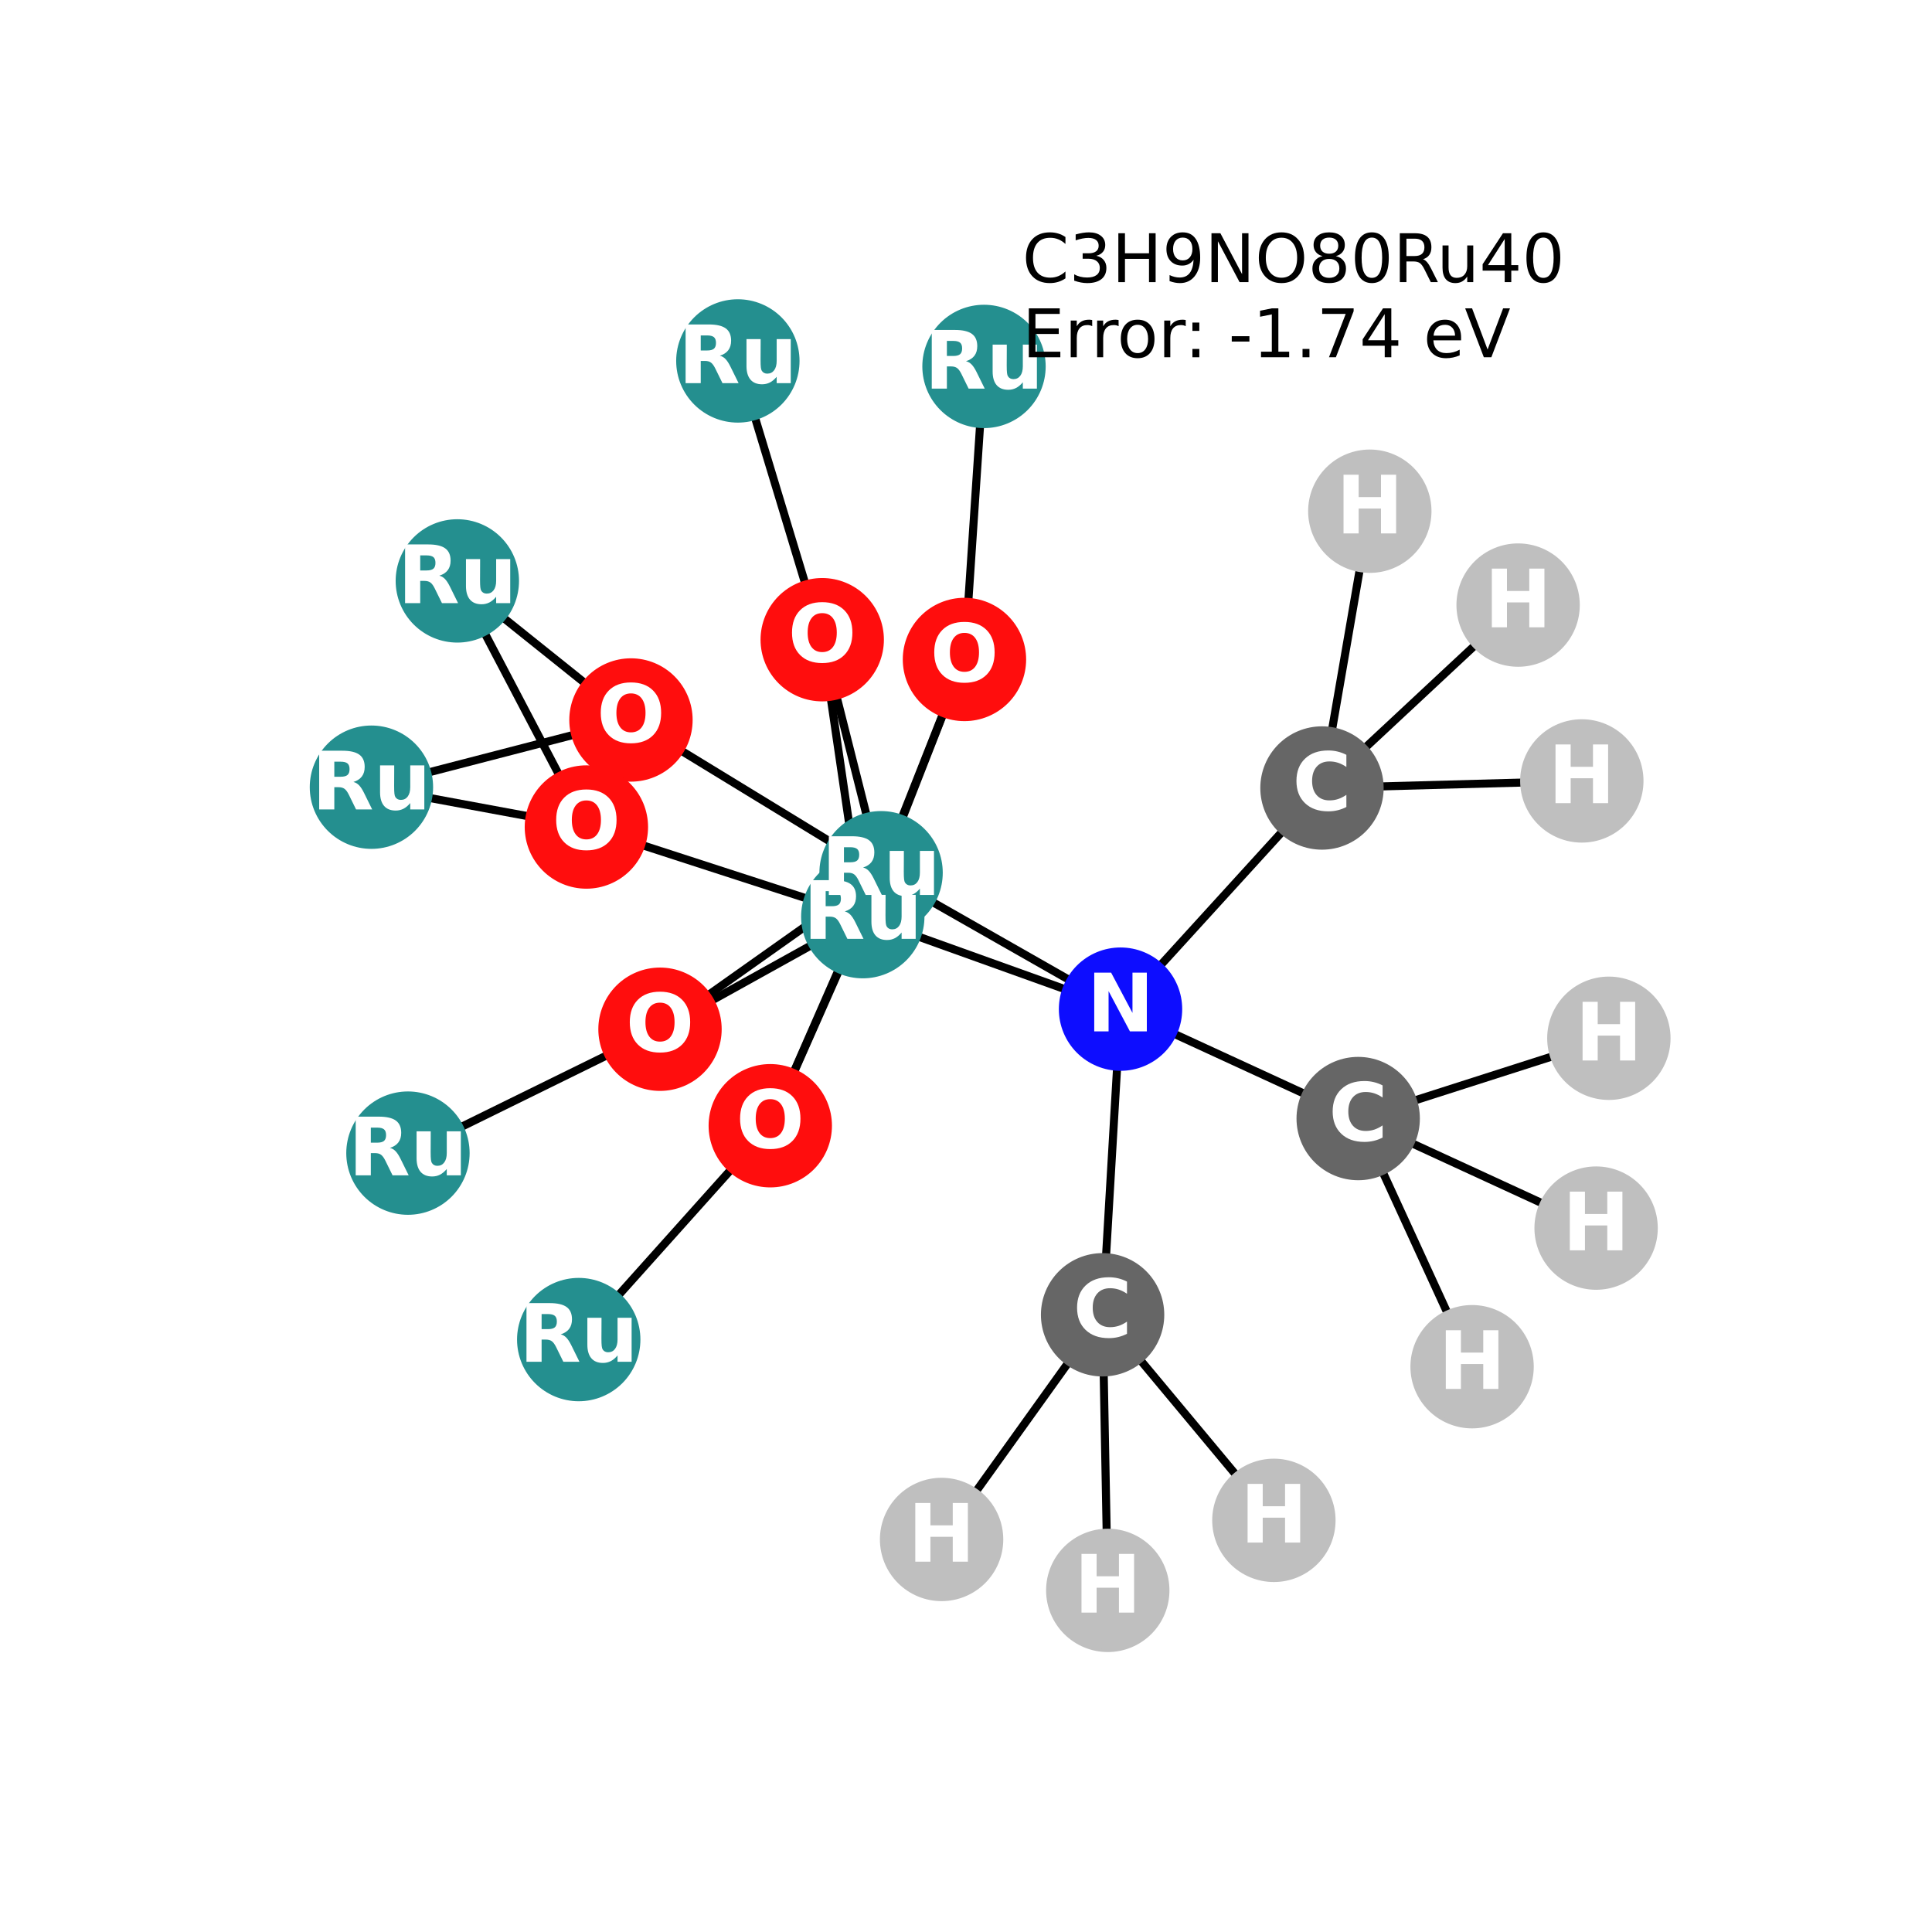
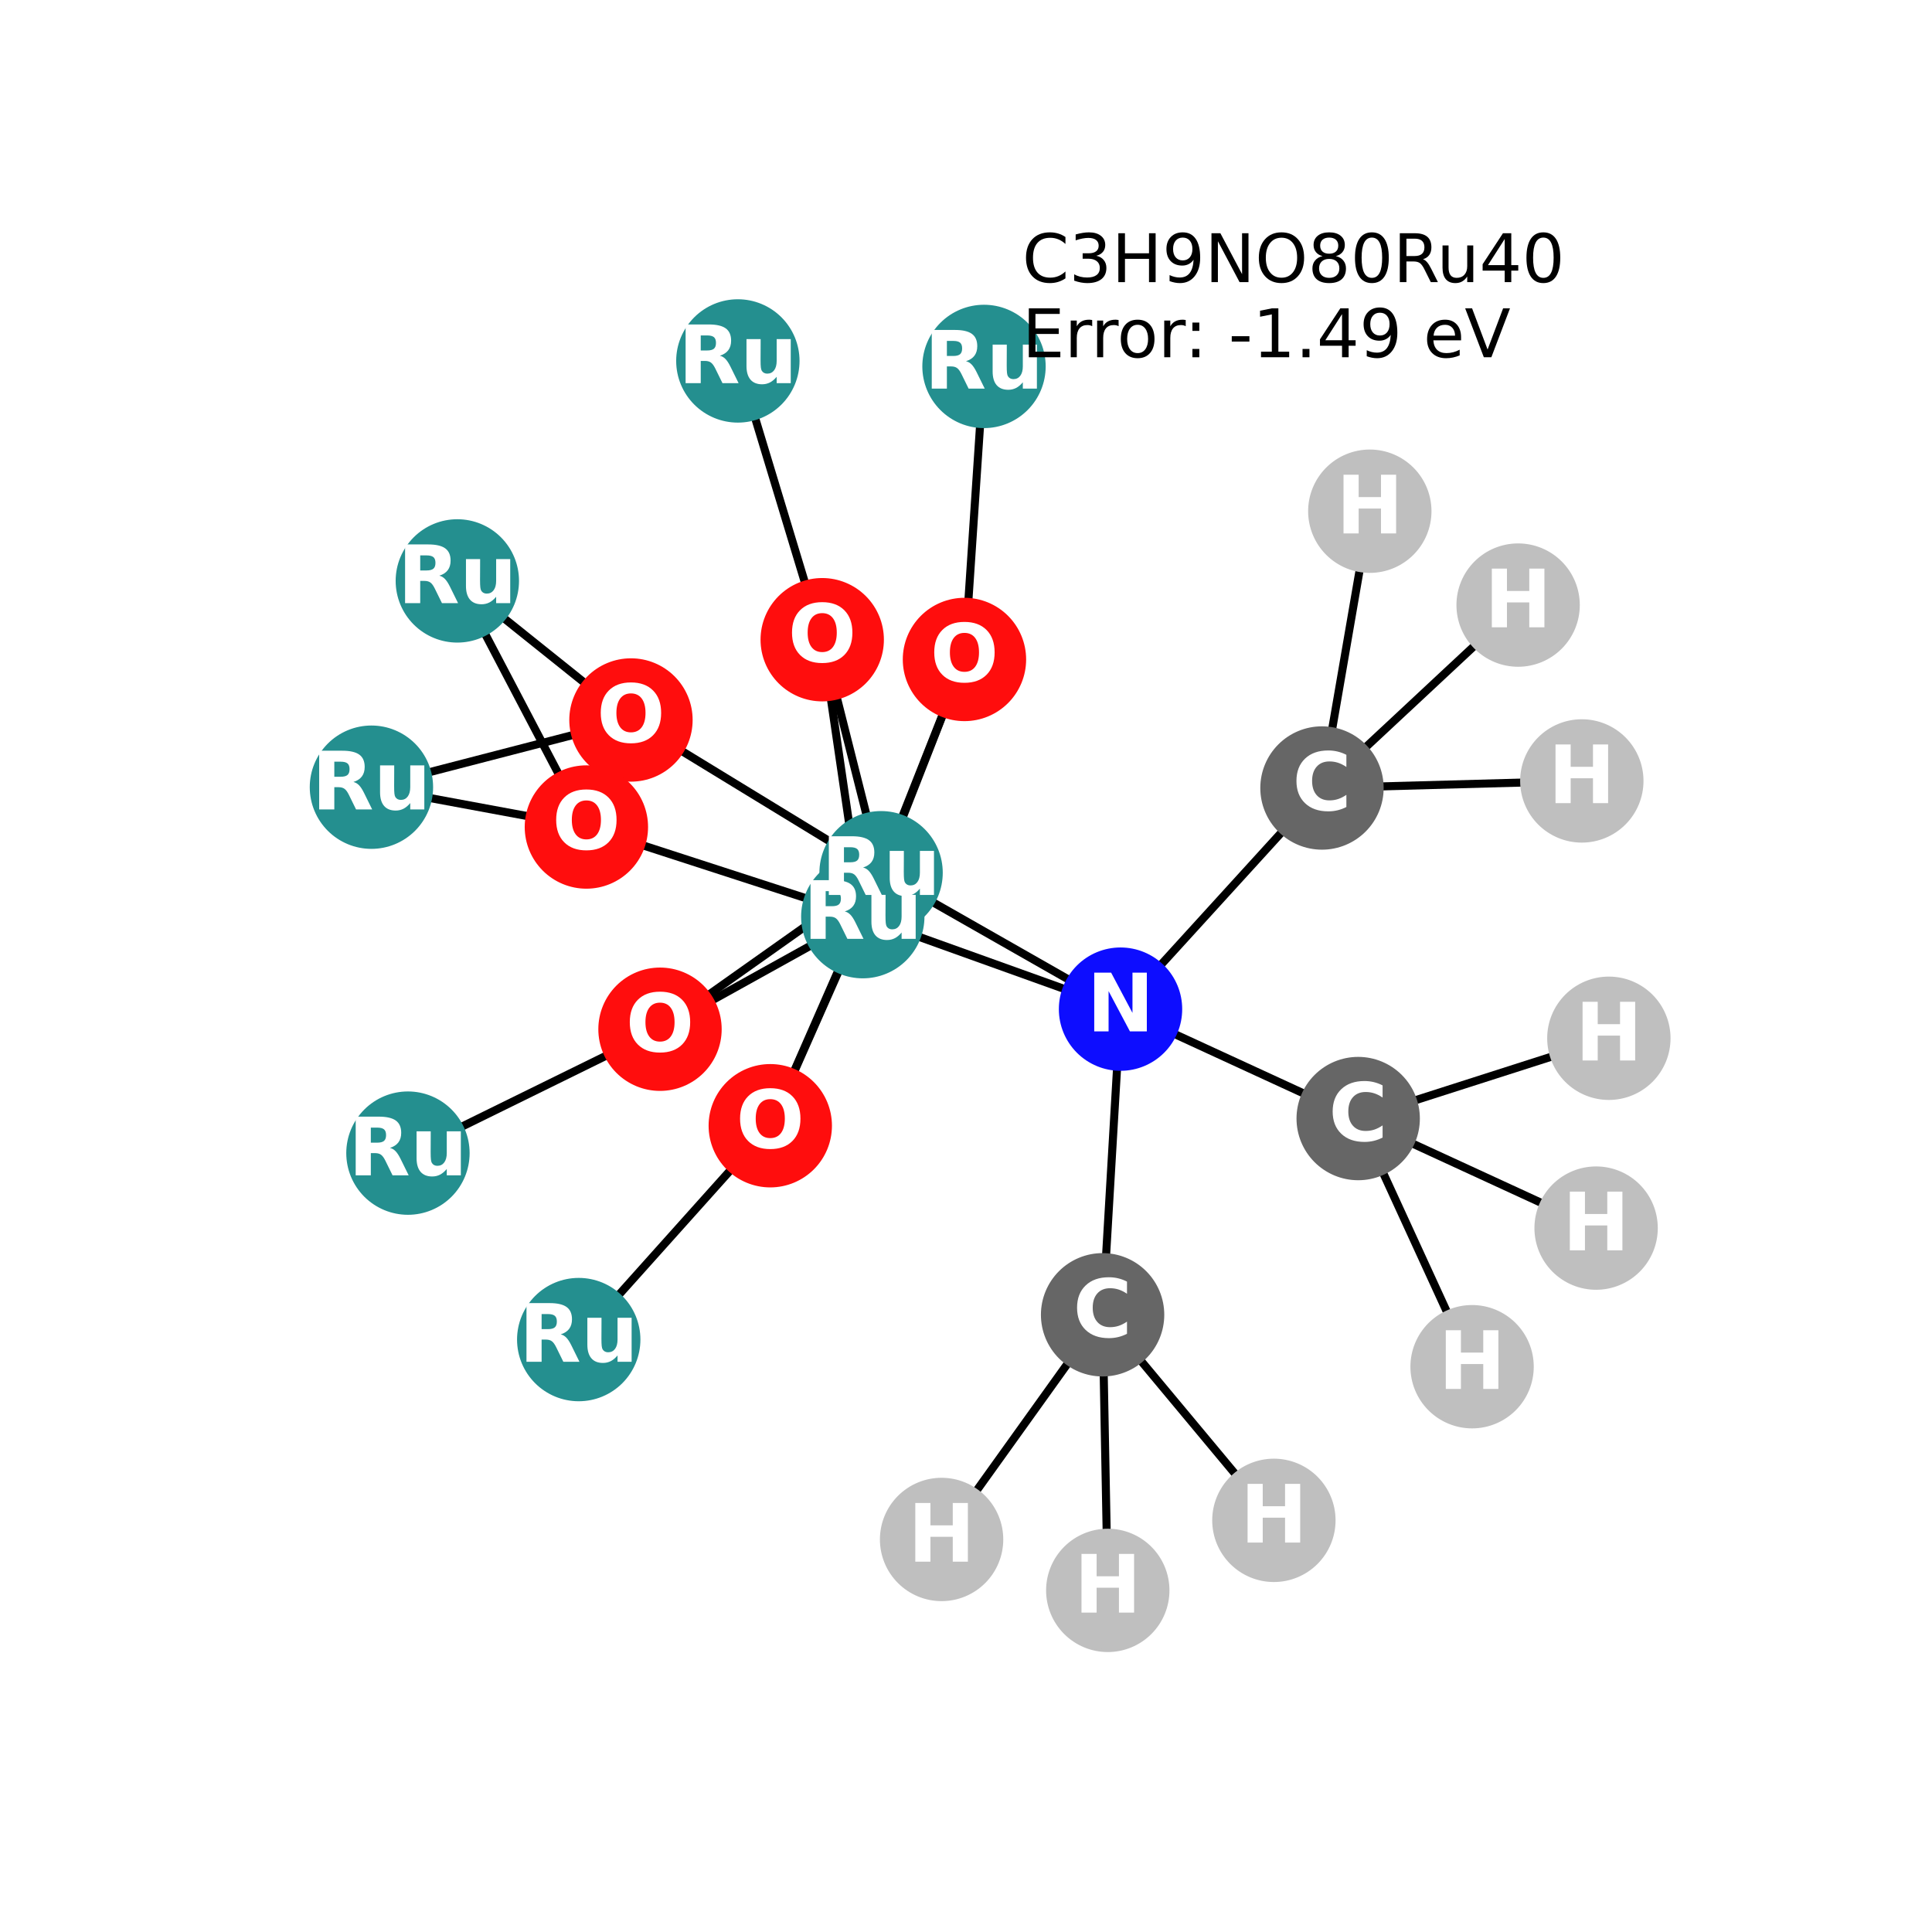
<svg xmlns="http://www.w3.org/2000/svg" xmlns:xlink="http://www.w3.org/1999/xlink" width="288pt" height="288pt" viewBox="0 0 288 288" version="1.1">
  <defs>
    <style type="text/css">*{stroke-linejoin: round; stroke-linecap: butt}</style>
  </defs>
  <g id="figure_1">
    <g id="patch_1">
      <path d="M 0 288  L 288 288  L 288 0  L 0 0  z " style="fill: #ffffff" />
    </g>
    <g id="axes_1">
      <g id="LineCollection_1">
-         <path d="M 237.929 183.072  L 202.463 166.742  " clip-path="url(#pd5d06b8f3d)" style="fill: none; stroke: #000000; stroke-width: 1.2" />
-         <path d="M 239.831 154.773  L 202.463 166.742  " clip-path="url(#pd5d06b8f3d)" style="fill: none; stroke: #000000; stroke-width: 1.2" />
-         <path d="M 235.799 116.412  L 197.065 117.466  " clip-path="url(#pd5d06b8f3d)" style="fill: none; stroke: #000000; stroke-width: 1.2" />
-         <path d="M 226.303 90.199  L 197.065 117.466  " clip-path="url(#pd5d06b8f3d)" style="fill: none; stroke: #000000; stroke-width: 1.2" />
-         <path d="M 204.195 76.205  L 197.065 117.466  " clip-path="url(#pd5d06b8f3d)" style="fill: none; stroke: #000000; stroke-width: 1.2" />
-         <path d="M 128.614 136.645  L 87.412 123.282  " clip-path="url(#pd5d06b8f3d)" style="fill: none; stroke: #000000; stroke-width: 1.2" />
-         <path d="M 128.614 136.645  L 143.77 98.305  " clip-path="url(#pd5d06b8f3d)" style="fill: none; stroke: #000000; stroke-width: 1.2" />
-         <path d="M 128.614 136.645  L 122.567 95.36  " clip-path="url(#pd5d06b8f3d)" style="fill: none; stroke: #000000; stroke-width: 1.2" />
-         <path d="M 128.614 136.645  L 114.824 167.811  " clip-path="url(#pd5d06b8f3d)" style="fill: none; stroke: #000000; stroke-width: 1.2" />
-         <path d="M 128.614 136.645  L 98.386 153.426  " clip-path="url(#pd5d06b8f3d)" style="fill: none; stroke: #000000; stroke-width: 1.2" />
-         <path d="M 128.614 136.645  L 167.035 150.431  " clip-path="url(#pd5d06b8f3d)" style="fill: none; stroke: #000000; stroke-width: 1.2" />
-         <path d="M 68.174 86.595  L 87.412 123.282  " clip-path="url(#pd5d06b8f3d)" style="fill: none; stroke: #000000; stroke-width: 1.2" />
-         <path d="M 68.174 86.595  L 94.057 107.326  " clip-path="url(#pd5d06b8f3d)" style="fill: none; stroke: #000000; stroke-width: 1.2" />
-         <path d="M 109.991 53.804  L 122.567 95.36  " clip-path="url(#pd5d06b8f3d)" style="fill: none; stroke: #000000; stroke-width: 1.2" />
-         <path d="M 146.684 54.623  L 143.77 98.305  " clip-path="url(#pd5d06b8f3d)" style="fill: none; stroke: #000000; stroke-width: 1.2" />
-         <path d="M 131.341 130.098  L 143.77 98.305  " clip-path="url(#pd5d06b8f3d)" style="fill: none; stroke: #000000; stroke-width: 1.2" />
-         <path d="M 131.341 130.098  L 122.567 95.36  " clip-path="url(#pd5d06b8f3d)" style="fill: none; stroke: #000000; stroke-width: 1.2" />
-         <path d="M 131.341 130.098  L 94.057 107.326  " clip-path="url(#pd5d06b8f3d)" style="fill: none; stroke: #000000; stroke-width: 1.2" />
-         <path d="M 131.341 130.098  L 114.824 167.811  " clip-path="url(#pd5d06b8f3d)" style="fill: none; stroke: #000000; stroke-width: 1.2" />
-         <path d="M 131.341 130.098  L 98.386 153.426  " clip-path="url(#pd5d06b8f3d)" style="fill: none; stroke: #000000; stroke-width: 1.2" />
-         <path d="M 131.341 130.098  L 167.035 150.431  " clip-path="url(#pd5d06b8f3d)" style="fill: none; stroke: #000000; stroke-width: 1.2" />
-         <path d="M 94.057 107.326  L 55.369 117.346  " clip-path="url(#pd5d06b8f3d)" style="fill: none; stroke: #000000; stroke-width: 1.2" />
-         <path d="M 55.369 117.346  L 87.412 123.282  " clip-path="url(#pd5d06b8f3d)" style="fill: none; stroke: #000000; stroke-width: 1.2" />
-         <path d="M 60.812 171.894  L 98.386 153.426  " clip-path="url(#pd5d06b8f3d)" style="fill: none; stroke: #000000; stroke-width: 1.2" />
-         <path d="M 114.824 167.811  L 86.27 199.689  " clip-path="url(#pd5d06b8f3d)" style="fill: none; stroke: #000000; stroke-width: 1.2" />
-         <path d="M 167.035 150.431  L 164.362 195.993  " clip-path="url(#pd5d06b8f3d)" style="fill: none; stroke: #000000; stroke-width: 1.2" />
-         <path d="M 167.035 150.431  L 202.463 166.742  " clip-path="url(#pd5d06b8f3d)" style="fill: none; stroke: #000000; stroke-width: 1.2" />
-         <path d="M 167.035 150.431  L 197.065 117.466  " clip-path="url(#pd5d06b8f3d)" style="fill: none; stroke: #000000; stroke-width: 1.2" />
-         <path d="M 164.362 195.993  L 140.361 229.485  " clip-path="url(#pd5d06b8f3d)" style="fill: none; stroke: #000000; stroke-width: 1.2" />
-         <path d="M 164.362 195.993  L 165.134 237.076  " clip-path="url(#pd5d06b8f3d)" style="fill: none; stroke: #000000; stroke-width: 1.2" />
-         <path d="M 164.362 195.993  L 189.896 226.636  " clip-path="url(#pd5d06b8f3d)" style="fill: none; stroke: #000000; stroke-width: 1.2" />
-         <path d="M 202.463 166.742  L 219.441 203.733  " clip-path="url(#pd5d06b8f3d)" style="fill: none; stroke: #000000; stroke-width: 1.2" />
+         <path d="M 237.929 183.072  L 202.463 166.742  " clip-path="url(#pe1cbf29d39)" style="fill: none; stroke: #000000; stroke-width: 1.2" />
+         <path d="M 239.831 154.773  L 202.463 166.742  " clip-path="url(#pe1cbf29d39)" style="fill: none; stroke: #000000; stroke-width: 1.2" />
+         <path d="M 235.799 116.412  L 197.065 117.466  " clip-path="url(#pe1cbf29d39)" style="fill: none; stroke: #000000; stroke-width: 1.2" />
+         <path d="M 226.303 90.199  L 197.065 117.466  " clip-path="url(#pe1cbf29d39)" style="fill: none; stroke: #000000; stroke-width: 1.2" />
+         <path d="M 204.195 76.205  L 197.065 117.466  " clip-path="url(#pe1cbf29d39)" style="fill: none; stroke: #000000; stroke-width: 1.2" />
+         <path d="M 128.614 136.645  L 87.412 123.282  " clip-path="url(#pe1cbf29d39)" style="fill: none; stroke: #000000; stroke-width: 1.2" />
+         <path d="M 128.614 136.645  L 143.77 98.305  " clip-path="url(#pe1cbf29d39)" style="fill: none; stroke: #000000; stroke-width: 1.2" />
+         <path d="M 128.614 136.645  L 122.567 95.36  " clip-path="url(#pe1cbf29d39)" style="fill: none; stroke: #000000; stroke-width: 1.2" />
+         <path d="M 128.614 136.645  L 114.824 167.811  " clip-path="url(#pe1cbf29d39)" style="fill: none; stroke: #000000; stroke-width: 1.2" />
+         <path d="M 128.614 136.645  L 98.386 153.426  " clip-path="url(#pe1cbf29d39)" style="fill: none; stroke: #000000; stroke-width: 1.2" />
+         <path d="M 128.614 136.645  L 167.035 150.431  " clip-path="url(#pe1cbf29d39)" style="fill: none; stroke: #000000; stroke-width: 1.2" />
+         <path d="M 68.174 86.595  L 87.412 123.282  " clip-path="url(#pe1cbf29d39)" style="fill: none; stroke: #000000; stroke-width: 1.2" />
+         <path d="M 68.174 86.595  L 94.057 107.326  " clip-path="url(#pe1cbf29d39)" style="fill: none; stroke: #000000; stroke-width: 1.2" />
+         <path d="M 109.991 53.804  L 122.567 95.36  " clip-path="url(#pe1cbf29d39)" style="fill: none; stroke: #000000; stroke-width: 1.2" />
+         <path d="M 146.684 54.623  L 143.77 98.305  " clip-path="url(#pe1cbf29d39)" style="fill: none; stroke: #000000; stroke-width: 1.2" />
+         <path d="M 131.341 130.098  L 143.77 98.305  " clip-path="url(#pe1cbf29d39)" style="fill: none; stroke: #000000; stroke-width: 1.2" />
+         <path d="M 131.341 130.098  L 122.567 95.36  " clip-path="url(#pe1cbf29d39)" style="fill: none; stroke: #000000; stroke-width: 1.2" />
+         <path d="M 131.341 130.098  L 94.057 107.326  " clip-path="url(#pe1cbf29d39)" style="fill: none; stroke: #000000; stroke-width: 1.2" />
+         <path d="M 131.341 130.098  L 114.824 167.811  " clip-path="url(#pe1cbf29d39)" style="fill: none; stroke: #000000; stroke-width: 1.2" />
+         <path d="M 131.341 130.098  L 98.386 153.426  " clip-path="url(#pe1cbf29d39)" style="fill: none; stroke: #000000; stroke-width: 1.2" />
+         <path d="M 131.341 130.098  L 167.035 150.431  " clip-path="url(#pe1cbf29d39)" style="fill: none; stroke: #000000; stroke-width: 1.2" />
+         <path d="M 94.057 107.326  L 55.369 117.346  " clip-path="url(#pe1cbf29d39)" style="fill: none; stroke: #000000; stroke-width: 1.2" />
+         <path d="M 55.369 117.346  L 87.412 123.282  " clip-path="url(#pe1cbf29d39)" style="fill: none; stroke: #000000; stroke-width: 1.2" />
+         <path d="M 60.812 171.894  L 98.386 153.426  " clip-path="url(#pe1cbf29d39)" style="fill: none; stroke: #000000; stroke-width: 1.2" />
+         <path d="M 114.824 167.811  L 86.27 199.689  " clip-path="url(#pe1cbf29d39)" style="fill: none; stroke: #000000; stroke-width: 1.2" />
+         <path d="M 167.035 150.431  L 164.362 195.993  " clip-path="url(#pe1cbf29d39)" style="fill: none; stroke: #000000; stroke-width: 1.2" />
+         <path d="M 167.035 150.431  L 202.463 166.742  " clip-path="url(#pe1cbf29d39)" style="fill: none; stroke: #000000; stroke-width: 1.2" />
+         <path d="M 167.035 150.431  L 197.065 117.466  " clip-path="url(#pe1cbf29d39)" style="fill: none; stroke: #000000; stroke-width: 1.2" />
+         <path d="M 164.362 195.993  L 140.361 229.485  " clip-path="url(#pe1cbf29d39)" style="fill: none; stroke: #000000; stroke-width: 1.2" />
+         <path d="M 164.362 195.993  L 165.134 237.076  " clip-path="url(#pe1cbf29d39)" style="fill: none; stroke: #000000; stroke-width: 1.2" />
+         <path d="M 164.362 195.993  L 189.896 226.636  " clip-path="url(#pe1cbf29d39)" style="fill: none; stroke: #000000; stroke-width: 1.2" />
+         <path d="M 202.463 166.742  L 219.441 203.733  " clip-path="url(#pe1cbf29d39)" style="fill: none; stroke: #000000; stroke-width: 1.2" />
      </g>
      <g id="PathCollection_1">
        <defs>
-           <path id="C0_0_0627a91162" d="M 0 8.944  C 2.372 8.944 4.647 8.002 6.325 6.325  C 8.002 4.647 8.944 2.372 8.944 -0  C 8.944 -2.372 8.002 -4.647 6.325 -6.325  C 4.647 -8.002 2.372 -8.944 0 -8.944  C -2.372 -8.944 -4.647 -8.002 -6.325 -6.325  C -8.002 -4.647 -8.944 -2.372 -8.944 0  C -8.944 2.372 -8.002 4.647 -6.325 6.325  C -4.647 8.002 -2.372 8.944 0 8.944  z " />
+           <path id="C0_0_17289db451" d="M 0 8.944  C 2.372 8.944 4.647 8.002 6.325 6.325  C 8.002 4.647 8.944 2.372 8.944 -0  C 8.944 -2.372 8.002 -4.647 6.325 -6.325  C 4.647 -8.002 2.372 -8.944 0 -8.944  C -2.372 -8.944 -4.647 -8.002 -6.325 -6.325  C -8.002 -4.647 -8.944 -2.372 -8.944 0  C -8.944 2.372 -8.002 4.647 -6.325 6.325  C -4.647 8.002 -2.372 8.944 0 8.944  z " />
        </defs>
-         <g clip-path="url(#pd5d06b8f3d)">
-           <use xlink:href="#C0_0_0627a91162" x="237.929" y="183.072" style="fill: #bfbfbf; stroke: #bfbfbf; stroke-width: 0.5" />
-         </g>
-         <g clip-path="url(#pd5d06b8f3d)">
-           <use xlink:href="#C0_0_0627a91162" x="239.831" y="154.773" style="fill: #bfbfbf; stroke: #bfbfbf; stroke-width: 0.5" />
-         </g>
-         <g clip-path="url(#pd5d06b8f3d)">
-           <use xlink:href="#C0_0_0627a91162" x="235.799" y="116.412" style="fill: #bfbfbf; stroke: #bfbfbf; stroke-width: 0.5" />
-         </g>
-         <g clip-path="url(#pd5d06b8f3d)">
-           <use xlink:href="#C0_0_0627a91162" x="226.303" y="90.199" style="fill: #bfbfbf; stroke: #bfbfbf; stroke-width: 0.5" />
-         </g>
-         <g clip-path="url(#pd5d06b8f3d)">
-           <use xlink:href="#C0_0_0627a91162" x="204.195" y="76.205" style="fill: #bfbfbf; stroke: #bfbfbf; stroke-width: 0.5" />
-         </g>
-         <g clip-path="url(#pd5d06b8f3d)">
-           <use xlink:href="#C0_0_0627a91162" x="128.614" y="136.645" style="fill: #248f8f; stroke: #248f8f; stroke-width: 0.5" />
-         </g>
-         <g clip-path="url(#pd5d06b8f3d)">
-           <use xlink:href="#C0_0_0627a91162" x="68.174" y="86.595" style="fill: #248f8f; stroke: #248f8f; stroke-width: 0.5" />
-         </g>
-         <g clip-path="url(#pd5d06b8f3d)">
-           <use xlink:href="#C0_0_0627a91162" x="109.991" y="53.804" style="fill: #248f8f; stroke: #248f8f; stroke-width: 0.5" />
-         </g>
-         <g clip-path="url(#pd5d06b8f3d)">
-           <use xlink:href="#C0_0_0627a91162" x="146.684" y="54.623" style="fill: #248f8f; stroke: #248f8f; stroke-width: 0.5" />
-         </g>
-         <g clip-path="url(#pd5d06b8f3d)">
-           <use xlink:href="#C0_0_0627a91162" x="131.341" y="130.098" style="fill: #248f8f; stroke: #248f8f; stroke-width: 0.5" />
-         </g>
-         <g clip-path="url(#pd5d06b8f3d)">
-           <use xlink:href="#C0_0_0627a91162" x="94.057" y="107.326" style="fill: #ff0d0d; stroke: #ff0d0d; stroke-width: 0.5" />
-         </g>
-         <g clip-path="url(#pd5d06b8f3d)">
-           <use xlink:href="#C0_0_0627a91162" x="55.369" y="117.346" style="fill: #248f8f; stroke: #248f8f; stroke-width: 0.5" />
-         </g>
-         <g clip-path="url(#pd5d06b8f3d)">
-           <use xlink:href="#C0_0_0627a91162" x="60.812" y="171.894" style="fill: #248f8f; stroke: #248f8f; stroke-width: 0.5" />
-         </g>
-         <g clip-path="url(#pd5d06b8f3d)">
-           <use xlink:href="#C0_0_0627a91162" x="114.824" y="167.811" style="fill: #ff0d0d; stroke: #ff0d0d; stroke-width: 0.5" />
-         </g>
-         <g clip-path="url(#pd5d06b8f3d)">
-           <use xlink:href="#C0_0_0627a91162" x="98.386" y="153.426" style="fill: #ff0d0d; stroke: #ff0d0d; stroke-width: 0.5" />
-         </g>
-         <g clip-path="url(#pd5d06b8f3d)">
-           <use xlink:href="#C0_0_0627a91162" x="86.27" y="199.689" style="fill: #248f8f; stroke: #248f8f; stroke-width: 0.5" />
-         </g>
-         <g clip-path="url(#pd5d06b8f3d)">
-           <use xlink:href="#C0_0_0627a91162" x="122.567" y="95.36" style="fill: #ff0d0d; stroke: #ff0d0d; stroke-width: 0.5" />
-         </g>
-         <g clip-path="url(#pd5d06b8f3d)">
-           <use xlink:href="#C0_0_0627a91162" x="87.412" y="123.282" style="fill: #ff0d0d; stroke: #ff0d0d; stroke-width: 0.5" />
-         </g>
-         <g clip-path="url(#pd5d06b8f3d)">
-           <use xlink:href="#C0_0_0627a91162" x="143.77" y="98.305" style="fill: #ff0d0d; stroke: #ff0d0d; stroke-width: 0.5" />
-         </g>
-         <g clip-path="url(#pd5d06b8f3d)">
-           <use xlink:href="#C0_0_0627a91162" x="167.035" y="150.431" style="fill: #0d0dff; stroke: #0d0dff; stroke-width: 0.5" />
-         </g>
-         <g clip-path="url(#pd5d06b8f3d)">
-           <use xlink:href="#C0_0_0627a91162" x="164.362" y="195.993" style="fill: #666666; stroke: #666666; stroke-width: 0.5" />
-         </g>
-         <g clip-path="url(#pd5d06b8f3d)">
-           <use xlink:href="#C0_0_0627a91162" x="202.463" y="166.742" style="fill: #666666; stroke: #666666; stroke-width: 0.5" />
-         </g>
-         <g clip-path="url(#pd5d06b8f3d)">
-           <use xlink:href="#C0_0_0627a91162" x="197.065" y="117.466" style="fill: #666666; stroke: #666666; stroke-width: 0.5" />
-         </g>
-         <g clip-path="url(#pd5d06b8f3d)">
-           <use xlink:href="#C0_0_0627a91162" x="140.361" y="229.485" style="fill: #bfbfbf; stroke: #bfbfbf; stroke-width: 0.5" />
-         </g>
-         <g clip-path="url(#pd5d06b8f3d)">
-           <use xlink:href="#C0_0_0627a91162" x="165.134" y="237.076" style="fill: #bfbfbf; stroke: #bfbfbf; stroke-width: 0.5" />
-         </g>
-         <g clip-path="url(#pd5d06b8f3d)">
-           <use xlink:href="#C0_0_0627a91162" x="189.896" y="226.636" style="fill: #bfbfbf; stroke: #bfbfbf; stroke-width: 0.5" />
-         </g>
-         <g clip-path="url(#pd5d06b8f3d)">
-           <use xlink:href="#C0_0_0627a91162" x="219.441" y="203.733" style="fill: #bfbfbf; stroke: #bfbfbf; stroke-width: 0.5" />
+         <g clip-path="url(#pe1cbf29d39)">
+           <use xlink:href="#C0_0_17289db451" x="237.929" y="183.072" style="fill: #bfbfbf; stroke: #bfbfbf; stroke-width: 0.5" />
+         </g>
+         <g clip-path="url(#pe1cbf29d39)">
+           <use xlink:href="#C0_0_17289db451" x="239.831" y="154.773" style="fill: #bfbfbf; stroke: #bfbfbf; stroke-width: 0.5" />
+         </g>
+         <g clip-path="url(#pe1cbf29d39)">
+           <use xlink:href="#C0_0_17289db451" x="235.799" y="116.412" style="fill: #bfbfbf; stroke: #bfbfbf; stroke-width: 0.5" />
+         </g>
+         <g clip-path="url(#pe1cbf29d39)">
+           <use xlink:href="#C0_0_17289db451" x="226.303" y="90.199" style="fill: #bfbfbf; stroke: #bfbfbf; stroke-width: 0.5" />
+         </g>
+         <g clip-path="url(#pe1cbf29d39)">
+           <use xlink:href="#C0_0_17289db451" x="204.195" y="76.205" style="fill: #bfbfbf; stroke: #bfbfbf; stroke-width: 0.5" />
+         </g>
+         <g clip-path="url(#pe1cbf29d39)">
+           <use xlink:href="#C0_0_17289db451" x="128.614" y="136.645" style="fill: #248f8f; stroke: #248f8f; stroke-width: 0.5" />
+         </g>
+         <g clip-path="url(#pe1cbf29d39)">
+           <use xlink:href="#C0_0_17289db451" x="68.174" y="86.595" style="fill: #248f8f; stroke: #248f8f; stroke-width: 0.5" />
+         </g>
+         <g clip-path="url(#pe1cbf29d39)">
+           <use xlink:href="#C0_0_17289db451" x="109.991" y="53.804" style="fill: #248f8f; stroke: #248f8f; stroke-width: 0.5" />
+         </g>
+         <g clip-path="url(#pe1cbf29d39)">
+           <use xlink:href="#C0_0_17289db451" x="146.684" y="54.623" style="fill: #248f8f; stroke: #248f8f; stroke-width: 0.5" />
+         </g>
+         <g clip-path="url(#pe1cbf29d39)">
+           <use xlink:href="#C0_0_17289db451" x="131.341" y="130.098" style="fill: #248f8f; stroke: #248f8f; stroke-width: 0.5" />
+         </g>
+         <g clip-path="url(#pe1cbf29d39)">
+           <use xlink:href="#C0_0_17289db451" x="94.057" y="107.326" style="fill: #ff0d0d; stroke: #ff0d0d; stroke-width: 0.5" />
+         </g>
+         <g clip-path="url(#pe1cbf29d39)">
+           <use xlink:href="#C0_0_17289db451" x="55.369" y="117.346" style="fill: #248f8f; stroke: #248f8f; stroke-width: 0.5" />
+         </g>
+         <g clip-path="url(#pe1cbf29d39)">
+           <use xlink:href="#C0_0_17289db451" x="60.812" y="171.894" style="fill: #248f8f; stroke: #248f8f; stroke-width: 0.5" />
+         </g>
+         <g clip-path="url(#pe1cbf29d39)">
+           <use xlink:href="#C0_0_17289db451" x="114.824" y="167.811" style="fill: #ff0d0d; stroke: #ff0d0d; stroke-width: 0.5" />
+         </g>
+         <g clip-path="url(#pe1cbf29d39)">
+           <use xlink:href="#C0_0_17289db451" x="98.386" y="153.426" style="fill: #ff0d0d; stroke: #ff0d0d; stroke-width: 0.5" />
+         </g>
+         <g clip-path="url(#pe1cbf29d39)">
+           <use xlink:href="#C0_0_17289db451" x="86.27" y="199.689" style="fill: #248f8f; stroke: #248f8f; stroke-width: 0.5" />
+         </g>
+         <g clip-path="url(#pe1cbf29d39)">
+           <use xlink:href="#C0_0_17289db451" x="122.567" y="95.36" style="fill: #ff0d0d; stroke: #ff0d0d; stroke-width: 0.5" />
+         </g>
+         <g clip-path="url(#pe1cbf29d39)">
+           <use xlink:href="#C0_0_17289db451" x="87.412" y="123.282" style="fill: #ff0d0d; stroke: #ff0d0d; stroke-width: 0.5" />
+         </g>
+         <g clip-path="url(#pe1cbf29d39)">
+           <use xlink:href="#C0_0_17289db451" x="143.77" y="98.305" style="fill: #ff0d0d; stroke: #ff0d0d; stroke-width: 0.5" />
+         </g>
+         <g clip-path="url(#pe1cbf29d39)">
+           <use xlink:href="#C0_0_17289db451" x="167.035" y="150.431" style="fill: #0d0dff; stroke: #0d0dff; stroke-width: 0.5" />
+         </g>
+         <g clip-path="url(#pe1cbf29d39)">
+           <use xlink:href="#C0_0_17289db451" x="164.362" y="195.993" style="fill: #666666; stroke: #666666; stroke-width: 0.5" />
+         </g>
+         <g clip-path="url(#pe1cbf29d39)">
+           <use xlink:href="#C0_0_17289db451" x="202.463" y="166.742" style="fill: #666666; stroke: #666666; stroke-width: 0.5" />
+         </g>
+         <g clip-path="url(#pe1cbf29d39)">
+           <use xlink:href="#C0_0_17289db451" x="197.065" y="117.466" style="fill: #666666; stroke: #666666; stroke-width: 0.5" />
+         </g>
+         <g clip-path="url(#pe1cbf29d39)">
+           <use xlink:href="#C0_0_17289db451" x="140.361" y="229.485" style="fill: #bfbfbf; stroke: #bfbfbf; stroke-width: 0.5" />
+         </g>
+         <g clip-path="url(#pe1cbf29d39)">
+           <use xlink:href="#C0_0_17289db451" x="165.134" y="237.076" style="fill: #bfbfbf; stroke: #bfbfbf; stroke-width: 0.5" />
+         </g>
+         <g clip-path="url(#pe1cbf29d39)">
+           <use xlink:href="#C0_0_17289db451" x="189.896" y="226.636" style="fill: #bfbfbf; stroke: #bfbfbf; stroke-width: 0.5" />
+         </g>
+         <g clip-path="url(#pe1cbf29d39)">
+           <use xlink:href="#C0_0_17289db451" x="219.441" y="203.733" style="fill: #bfbfbf; stroke: #bfbfbf; stroke-width: 0.5" />
        </g>
      </g>
      <g id="text_1">
-         <g clip-path="url(#pd5d06b8f3d)">
+         <g clip-path="url(#pe1cbf29d39)">
          <g style="fill: #ffffff" transform="translate(232.9082 186.3828) scale(0.12 -0.12)">
            <defs>
              <path id="DejaVuSans-Bold-48" d="M 588 4666  L 1791 4666  L 1791 2888  L 3566 2888  L 3566 4666  L 4769 4666  L 4769 0  L 3566 0  L 3566 1978  L 1791 1978  L 1791 0  L 588 0  L 588 4666  z " transform="scale(0.015625)" />
            </defs>
            <use xlink:href="#DejaVuSans-Bold-48" />
          </g>
        </g>
      </g>
      <g id="text_2">
-         <g clip-path="url(#pd5d06b8f3d)">
+         <g clip-path="url(#pe1cbf29d39)">
          <g style="fill: #ffffff" transform="translate(234.8102 158.0841) scale(0.12 -0.12)">
            <use xlink:href="#DejaVuSans-Bold-48" />
          </g>
        </g>
      </g>
      <g id="text_3">
-         <g clip-path="url(#pd5d06b8f3d)">
+         <g clip-path="url(#pe1cbf29d39)">
          <g style="fill: #ffffff" transform="translate(230.7779 119.7228) scale(0.12 -0.12)">
            <use xlink:href="#DejaVuSans-Bold-48" />
          </g>
        </g>
      </g>
      <g id="text_4">
-         <g clip-path="url(#pd5d06b8f3d)">
+         <g clip-path="url(#pe1cbf29d39)">
          <g style="fill: #ffffff" transform="translate(221.282 93.51048) scale(0.12 -0.12)">
            <use xlink:href="#DejaVuSans-Bold-48" />
          </g>
        </g>
      </g>
      <g id="text_5">
-         <g clip-path="url(#pd5d06b8f3d)">
+         <g clip-path="url(#pe1cbf29d39)">
          <g style="fill: #ffffff" transform="translate(199.1741 79.5167) scale(0.12 -0.12)">
            <use xlink:href="#DejaVuSans-Bold-48" />
          </g>
        </g>
      </g>
      <g id="text_6">
-         <g clip-path="url(#pd5d06b8f3d)">
+         <g clip-path="url(#pe1cbf29d39)">
          <g style="fill: #ffffff" transform="translate(119.7225 139.9558) scale(0.12 -0.12)">
            <defs>
              <path id="DejaVuSans-Bold-52" d="M 2297 2597  Q 2675 2597 2839 2737  Q 3003 2878 3003 3200  Q 3003 3519 2839 3656  Q 2675 3794 2297 3794  L 1791 3794  L 1791 2597  L 2297 2597  z M 1791 1766  L 1791 0  L 588 0  L 588 4666  L 2425 4666  Q 3347 4666 3776 4356  Q 4206 4047 4206 3378  Q 4206 2916 3982 2619  Q 3759 2322 3309 2181  Q 3556 2125 3751 1926  Q 3947 1728 4147 1325  L 4800 0  L 3519 0  L 2950 1159  Q 2778 1509 2601 1637  Q 2425 1766 2131 1766  L 1791 1766  z " transform="scale(0.015625)" />
              <path id="DejaVuSans-Bold-75" d="M 500 1363  L 500 3500  L 1625 3500  L 1625 3150  Q 1625 2866 1622 2436  Q 1619 2006 1619 1863  Q 1619 1441 1641 1255  Q 1663 1069 1716 984  Q 1784 875 1895 815  Q 2006 756 2150 756  Q 2500 756 2700 1025  Q 2900 1294 2900 1772  L 2900 3500  L 4019 3500  L 4019 0  L 2900 0  L 2900 506  Q 2647 200 2364 54  Q 2081 -91 1741 -91  Q 1134 -91 817 281  Q 500 653 500 1363  z " transform="scale(0.015625)" />
            </defs>
            <use xlink:href="#DejaVuSans-Bold-52" />
            <use xlink:href="#DejaVuSans-Bold-75" transform="translate(77.00195 0)" />
          </g>
        </g>
      </g>
      <g id="text_7">
-         <g clip-path="url(#pd5d06b8f3d)">
+         <g clip-path="url(#pe1cbf29d39)">
          <g style="fill: #ffffff" transform="translate(59.28273 89.90622) scale(0.12 -0.12)">
            <use xlink:href="#DejaVuSans-Bold-52" />
            <use xlink:href="#DejaVuSans-Bold-75" transform="translate(77.00195 0)" />
          </g>
        </g>
      </g>
      <g id="text_8">
-         <g clip-path="url(#pd5d06b8f3d)">
+         <g clip-path="url(#pe1cbf29d39)">
          <g style="fill: #ffffff" transform="translate(101.0999 57.11489) scale(0.12 -0.12)">
            <use xlink:href="#DejaVuSans-Bold-52" />
            <use xlink:href="#DejaVuSans-Bold-75" transform="translate(77.00195 0)" />
          </g>
        </g>
      </g>
      <g id="text_9">
-         <g clip-path="url(#pd5d06b8f3d)">
+         <g clip-path="url(#pe1cbf29d39)">
          <g style="fill: #ffffff" transform="translate(137.7931 57.93378) scale(0.12 -0.12)">
            <use xlink:href="#DejaVuSans-Bold-52" />
            <use xlink:href="#DejaVuSans-Bold-75" transform="translate(77.00195 0)" />
          </g>
        </g>
      </g>
      <g id="text_10">
-         <g clip-path="url(#pd5d06b8f3d)">
+         <g clip-path="url(#pe1cbf29d39)">
          <g style="fill: #ffffff" transform="translate(122.4498 133.4088) scale(0.12 -0.12)">
            <use xlink:href="#DejaVuSans-Bold-52" />
            <use xlink:href="#DejaVuSans-Bold-75" transform="translate(77.00195 0)" />
          </g>
        </g>
      </g>
      <g id="text_11">
-         <g clip-path="url(#pd5d06b8f3d)">
+         <g clip-path="url(#pe1cbf29d39)">
          <g style="fill: #ffffff" transform="translate(88.95592 110.6371) scale(0.12 -0.12)">
            <defs>
              <path id="DejaVuSans-Bold-4f" d="M 2719 3878  Q 2169 3878 1866 3472  Q 1563 3066 1563 2328  Q 1563 1594 1866 1187  Q 2169 781 2719 781  Q 3272 781 3575 1187  Q 3878 1594 3878 2328  Q 3878 3066 3575 3472  Q 3272 3878 2719 3878  z M 2719 4750  Q 3844 4750 4481 4106  Q 5119 3463 5119 2328  Q 5119 1197 4481 553  Q 3844 -91 2719 -91  Q 1597 -91 958 553  Q 319 1197 319 2328  Q 319 3463 958 4106  Q 1597 4750 2719 4750  z " transform="scale(0.015625)" />
            </defs>
            <use xlink:href="#DejaVuSans-Bold-4f" />
          </g>
        </g>
      </g>
      <g id="text_12">
-         <g clip-path="url(#pd5d06b8f3d)">
+         <g clip-path="url(#pe1cbf29d39)">
          <g style="fill: #ffffff" transform="translate(46.47734 120.6573) scale(0.12 -0.12)">
            <use xlink:href="#DejaVuSans-Bold-52" />
            <use xlink:href="#DejaVuSans-Bold-75" transform="translate(77.00195 0)" />
          </g>
        </g>
      </g>
      <g id="text_13">
-         <g clip-path="url(#pd5d06b8f3d)">
+         <g clip-path="url(#pe1cbf29d39)">
          <g style="fill: #ffffff" transform="translate(51.92082 175.2051) scale(0.12 -0.12)">
            <use xlink:href="#DejaVuSans-Bold-52" />
            <use xlink:href="#DejaVuSans-Bold-75" transform="translate(77.00195 0)" />
          </g>
        </g>
      </g>
      <g id="text_14">
-         <g clip-path="url(#pd5d06b8f3d)">
+         <g clip-path="url(#pe1cbf29d39)">
          <g style="fill: #ffffff" transform="translate(109.7226 171.1218) scale(0.12 -0.12)">
            <use xlink:href="#DejaVuSans-Bold-4f" />
          </g>
        </g>
      </g>
      <g id="text_15">
-         <g clip-path="url(#pd5d06b8f3d)">
+         <g clip-path="url(#pe1cbf29d39)">
          <g style="fill: #ffffff" transform="translate(93.28486 156.7368) scale(0.12 -0.12)">
            <use xlink:href="#DejaVuSans-Bold-4f" />
          </g>
        </g>
      </g>
      <g id="text_16">
-         <g clip-path="url(#pd5d06b8f3d)">
+         <g clip-path="url(#pe1cbf29d39)">
          <g style="fill: #ffffff" transform="translate(77.3786 203.0001) scale(0.12 -0.12)">
            <use xlink:href="#DejaVuSans-Bold-52" />
            <use xlink:href="#DejaVuSans-Bold-75" transform="translate(77.00195 0)" />
          </g>
        </g>
      </g>
      <g id="text_17">
-         <g clip-path="url(#pd5d06b8f3d)">
+         <g clip-path="url(#pe1cbf29d39)">
          <g style="fill: #ffffff" transform="translate(117.4656 98.67147) scale(0.12 -0.12)">
            <use xlink:href="#DejaVuSans-Bold-4f" />
          </g>
        </g>
      </g>
      <g id="text_18">
-         <g clip-path="url(#pd5d06b8f3d)">
+         <g clip-path="url(#pe1cbf29d39)">
          <g style="fill: #ffffff" transform="translate(82.31074 126.5932) scale(0.12 -0.12)">
            <use xlink:href="#DejaVuSans-Bold-4f" />
          </g>
        </g>
      </g>
      <g id="text_19">
-         <g clip-path="url(#pd5d06b8f3d)">
+         <g clip-path="url(#pe1cbf29d39)">
          <g style="fill: #ffffff" transform="translate(138.6686 101.6158) scale(0.12 -0.12)">
            <use xlink:href="#DejaVuSans-Bold-4f" />
          </g>
        </g>
      </g>
      <g id="text_20">
-         <g clip-path="url(#pd5d06b8f3d)">
+         <g clip-path="url(#pe1cbf29d39)">
          <g style="fill: #ffffff" transform="translate(162.0135 153.7426) scale(0.12 -0.12)">
            <defs>
              <path id="DejaVuSans-Bold-4e" d="M 588 4666  L 1931 4666  L 3628 1466  L 3628 4666  L 4769 4666  L 4769 0  L 3425 0  L 1728 3200  L 1728 0  L 588 0  L 588 4666  z " transform="scale(0.015625)" />
            </defs>
            <use xlink:href="#DejaVuSans-Bold-4e" />
          </g>
        </g>
      </g>
      <g id="text_21">
-         <g clip-path="url(#pd5d06b8f3d)">
+         <g clip-path="url(#pe1cbf29d39)">
          <g style="fill: #ffffff" transform="translate(159.9588 199.304) scale(0.12 -0.12)">
            <defs>
              <path id="DejaVuSans-Bold-43" d="M 4288 256  Q 3956 84 3597 -3  Q 3238 -91 2847 -91  Q 1681 -91 1000 561  Q 319 1213 319 2328  Q 319 3447 1000 4098  Q 1681 4750 2847 4750  Q 3238 4750 3597 4662  Q 3956 4575 4288 4403  L 4288 3438  Q 3953 3666 3628 3772  Q 3303 3878 2944 3878  Q 2300 3878 1931 3465  Q 1563 3053 1563 2328  Q 1563 1606 1931 1193  Q 2300 781 2944 781  Q 3303 781 3628 887  Q 3953 994 4288 1222  L 4288 256  z " transform="scale(0.015625)" />
            </defs>
            <use xlink:href="#DejaVuSans-Bold-43" />
          </g>
        </g>
      </g>
      <g id="text_22">
-         <g clip-path="url(#pd5d06b8f3d)">
+         <g clip-path="url(#pe1cbf29d39)">
          <g style="fill: #ffffff" transform="translate(198.0598 170.0537) scale(0.12 -0.12)">
            <use xlink:href="#DejaVuSans-Bold-43" />
          </g>
        </g>
      </g>
      <g id="text_23">
-         <g clip-path="url(#pd5d06b8f3d)">
+         <g clip-path="url(#pe1cbf29d39)">
          <g style="fill: #ffffff" transform="translate(192.6616 120.7768) scale(0.12 -0.12)">
            <use xlink:href="#DejaVuSans-Bold-43" />
          </g>
        </g>
      </g>
      <g id="text_24">
-         <g clip-path="url(#pd5d06b8f3d)">
+         <g clip-path="url(#pe1cbf29d39)">
          <g style="fill: #ffffff" transform="translate(135.3393 232.7962) scale(0.12 -0.12)">
            <use xlink:href="#DejaVuSans-Bold-48" />
          </g>
        </g>
      </g>
      <g id="text_25">
-         <g clip-path="url(#pd5d06b8f3d)">
+         <g clip-path="url(#pe1cbf29d39)">
          <g style="fill: #ffffff" transform="translate(160.113 240.3876) scale(0.12 -0.12)">
            <use xlink:href="#DejaVuSans-Bold-48" />
          </g>
        </g>
      </g>
      <g id="text_26">
-         <g clip-path="url(#pd5d06b8f3d)">
+         <g clip-path="url(#pe1cbf29d39)">
          <g style="fill: #ffffff" transform="translate(184.8745 229.9469) scale(0.12 -0.12)">
            <use xlink:href="#DejaVuSans-Bold-48" />
          </g>
        </g>
      </g>
      <g id="text_27">
-         <g clip-path="url(#pd5d06b8f3d)">
+         <g clip-path="url(#pe1cbf29d39)">
          <g style="fill: #ffffff" transform="translate(214.4199 207.044) scale(0.12 -0.12)">
            <use xlink:href="#DejaVuSans-Bold-48" />
          </g>
        </g>
      </g>
      <g id="text_28">
        <g transform="translate(152.3844 42.05814) scale(0.1 -0.1)">
          <defs>
            <path id="DejaVuSans-43" d="M 4122 4306  L 4122 3641  Q 3803 3938 3442 4084  Q 3081 4231 2675 4231  Q 1875 4231 1450 3742  Q 1025 3253 1025 2328  Q 1025 1406 1450 917  Q 1875 428 2675 428  Q 3081 428 3442 575  Q 3803 722 4122 1019  L 4122 359  Q 3791 134 3420 21  Q 3050 -91 2638 -91  Q 1578 -91 968 557  Q 359 1206 359 2328  Q 359 3453 968 4101  Q 1578 4750 2638 4750  Q 3056 4750 3426 4639  Q 3797 4528 4122 4306  z " transform="scale(0.015625)" />
            <path id="DejaVuSans-33" d="M 2597 2516  Q 3050 2419 3304 2112  Q 3559 1806 3559 1356  Q 3559 666 3084 287  Q 2609 -91 1734 -91  Q 1441 -91 1130 -33  Q 819 25 488 141  L 488 750  Q 750 597 1062 519  Q 1375 441 1716 441  Q 2309 441 2620 675  Q 2931 909 2931 1356  Q 2931 1769 2642 2001  Q 2353 2234 1838 2234  L 1294 2234  L 1294 2753  L 1863 2753  Q 2328 2753 2575 2939  Q 2822 3125 2822 3475  Q 2822 3834 2567 4026  Q 2313 4219 1838 4219  Q 1578 4219 1281 4162  Q 984 4106 628 3988  L 628 4550  Q 988 4650 1302 4700  Q 1616 4750 1894 4750  Q 2613 4750 3031 4423  Q 3450 4097 3450 3541  Q 3450 3153 3228 2886  Q 3006 2619 2597 2516  z " transform="scale(0.015625)" />
            <path id="DejaVuSans-48" d="M 628 4666  L 1259 4666  L 1259 2753  L 3553 2753  L 3553 4666  L 4184 4666  L 4184 0  L 3553 0  L 3553 2222  L 1259 2222  L 1259 0  L 628 0  L 628 4666  z " transform="scale(0.015625)" />
            <path id="DejaVuSans-39" d="M 703 97  L 703 672  Q 941 559 1184 500  Q 1428 441 1663 441  Q 2288 441 2617 861  Q 2947 1281 2994 2138  Q 2813 1869 2534 1725  Q 2256 1581 1919 1581  Q 1219 1581 811 2004  Q 403 2428 403 3163  Q 403 3881 828 4315  Q 1253 4750 1959 4750  Q 2769 4750 3195 4129  Q 3622 3509 3622 2328  Q 3622 1225 3098 567  Q 2575 -91 1691 -91  Q 1453 -91 1209 -44  Q 966 3 703 97  z M 1959 2075  Q 2384 2075 2632 2365  Q 2881 2656 2881 3163  Q 2881 3666 2632 3958  Q 2384 4250 1959 4250  Q 1534 4250 1286 3958  Q 1038 3666 1038 3163  Q 1038 2656 1286 2365  Q 1534 2075 1959 2075  z " transform="scale(0.015625)" />
            <path id="DejaVuSans-4e" d="M 628 4666  L 1478 4666  L 3547 763  L 3547 4666  L 4159 4666  L 4159 0  L 3309 0  L 1241 3903  L 1241 0  L 628 0  L 628 4666  z " transform="scale(0.015625)" />
            <path id="DejaVuSans-4f" d="M 2522 4238  Q 1834 4238 1429 3725  Q 1025 3213 1025 2328  Q 1025 1447 1429 934  Q 1834 422 2522 422  Q 3209 422 3611 934  Q 4013 1447 4013 2328  Q 4013 3213 3611 3725  Q 3209 4238 2522 4238  z M 2522 4750  Q 3503 4750 4090 4092  Q 4678 3434 4678 2328  Q 4678 1225 4090 567  Q 3503 -91 2522 -91  Q 1538 -91 948 565  Q 359 1222 359 2328  Q 359 3434 948 4092  Q 1538 4750 2522 4750  z " transform="scale(0.015625)" />
            <path id="DejaVuSans-38" d="M 2034 2216  Q 1584 2216 1326 1975  Q 1069 1734 1069 1313  Q 1069 891 1326 650  Q 1584 409 2034 409  Q 2484 409 2743 651  Q 3003 894 3003 1313  Q 3003 1734 2745 1975  Q 2488 2216 2034 2216  z M 1403 2484  Q 997 2584 770 2862  Q 544 3141 544 3541  Q 544 4100 942 4425  Q 1341 4750 2034 4750  Q 2731 4750 3128 4425  Q 3525 4100 3525 3541  Q 3525 3141 3298 2862  Q 3072 2584 2669 2484  Q 3125 2378 3379 2068  Q 3634 1759 3634 1313  Q 3634 634 3220 271  Q 2806 -91 2034 -91  Q 1263 -91 848 271  Q 434 634 434 1313  Q 434 1759 690 2068  Q 947 2378 1403 2484  z M 1172 3481  Q 1172 3119 1398 2916  Q 1625 2713 2034 2713  Q 2441 2713 2670 2916  Q 2900 3119 2900 3481  Q 2900 3844 2670 4047  Q 2441 4250 2034 4250  Q 1625 4250 1398 4047  Q 1172 3844 1172 3481  z " transform="scale(0.015625)" />
            <path id="DejaVuSans-30" d="M 2034 4250  Q 1547 4250 1301 3770  Q 1056 3291 1056 2328  Q 1056 1369 1301 889  Q 1547 409 2034 409  Q 2525 409 2770 889  Q 3016 1369 3016 2328  Q 3016 3291 2770 3770  Q 2525 4250 2034 4250  z M 2034 4750  Q 2819 4750 3233 4129  Q 3647 3509 3647 2328  Q 3647 1150 3233 529  Q 2819 -91 2034 -91  Q 1250 -91 836 529  Q 422 1150 422 2328  Q 422 3509 836 4129  Q 1250 4750 2034 4750  z " transform="scale(0.015625)" />
            <path id="DejaVuSans-52" d="M 2841 2188  Q 3044 2119 3236 1894  Q 3428 1669 3622 1275  L 4263 0  L 3584 0  L 2988 1197  Q 2756 1666 2539 1819  Q 2322 1972 1947 1972  L 1259 1972  L 1259 0  L 628 0  L 628 4666  L 2053 4666  Q 2853 4666 3247 4331  Q 3641 3997 3641 3322  Q 3641 2881 3436 2590  Q 3231 2300 2841 2188  z M 1259 4147  L 1259 2491  L 2053 2491  Q 2509 2491 2742 2702  Q 2975 2913 2975 3322  Q 2975 3731 2742 3939  Q 2509 4147 2053 4147  L 1259 4147  z " transform="scale(0.015625)" />
            <path id="DejaVuSans-75" d="M 544 1381  L 544 3500  L 1119 3500  L 1119 1403  Q 1119 906 1312 657  Q 1506 409 1894 409  Q 2359 409 2629 706  Q 2900 1003 2900 1516  L 2900 3500  L 3475 3500  L 3475 0  L 2900 0  L 2900 538  Q 2691 219 2414 64  Q 2138 -91 1772 -91  Q 1169 -91 856 284  Q 544 659 544 1381  z M 1991 3584  L 1991 3584  z " transform="scale(0.015625)" />
            <path id="DejaVuSans-34" d="M 2419 4116  L 825 1625  L 2419 1625  L 2419 4116  z M 2253 4666  L 3047 4666  L 3047 1625  L 3713 1625  L 3713 1100  L 3047 1100  L 3047 0  L 2419 0  L 2419 1100  L 313 1100  L 313 1709  L 2253 4666  z " transform="scale(0.015625)" />
          </defs>
          <use xlink:href="#DejaVuSans-43" />
          <use xlink:href="#DejaVuSans-33" transform="translate(69.82422 0)" />
          <use xlink:href="#DejaVuSans-48" transform="translate(133.4473 0)" />
          <use xlink:href="#DejaVuSans-39" transform="translate(208.6426 0)" />
          <use xlink:href="#DejaVuSans-4e" transform="translate(272.2656 0)" />
          <use xlink:href="#DejaVuSans-4f" transform="translate(347.0703 0)" />
          <use xlink:href="#DejaVuSans-38" transform="translate(425.7812 0)" />
          <use xlink:href="#DejaVuSans-30" transform="translate(489.4043 0)" />
          <use xlink:href="#DejaVuSans-52" transform="translate(553.0273 0)" />
          <use xlink:href="#DejaVuSans-75" transform="translate(618.0098 0)" />
          <use xlink:href="#DejaVuSans-34" transform="translate(681.3887 0)" />
          <use xlink:href="#DejaVuSans-30" transform="translate(745.0117 0)" />
        </g>
        <g transform="translate(152.3844 53.25595) scale(0.1 -0.1)">
          <defs>
            <path id="DejaVuSans-45" d="M 628 4666  L 3578 4666  L 3578 4134  L 1259 4134  L 1259 2753  L 3481 2753  L 3481 2222  L 1259 2222  L 1259 531  L 3634 531  L 3634 0  L 628 0  L 628 4666  z " transform="scale(0.015625)" />
            <path id="DejaVuSans-72" d="M 2631 2963  Q 2534 3019 2420 3045  Q 2306 3072 2169 3072  Q 1681 3072 1420 2755  Q 1159 2438 1159 1844  L 1159 0  L 581 0  L 581 3500  L 1159 3500  L 1159 2956  Q 1341 3275 1631 3429  Q 1922 3584 2338 3584  Q 2397 3584 2469 3576  Q 2541 3569 2628 3553  L 2631 2963  z " transform="scale(0.015625)" />
            <path id="DejaVuSans-6f" d="M 1959 3097  Q 1497 3097 1228 2736  Q 959 2375 959 1747  Q 959 1119 1226 758  Q 1494 397 1959 397  Q 2419 397 2687 759  Q 2956 1122 2956 1747  Q 2956 2369 2687 2733  Q 2419 3097 1959 3097  z M 1959 3584  Q 2709 3584 3137 3096  Q 3566 2609 3566 1747  Q 3566 888 3137 398  Q 2709 -91 1959 -91  Q 1206 -91 779 398  Q 353 888 353 1747  Q 353 2609 779 3096  Q 1206 3584 1959 3584  z " transform="scale(0.015625)" />
            <path id="DejaVuSans-3a" d="M 750 794  L 1409 794  L 1409 0  L 750 0  L 750 794  z M 750 3309  L 1409 3309  L 1409 2516  L 750 2516  L 750 3309  z " transform="scale(0.015625)" />
            <path id="DejaVuSans-20" transform="scale(0.015625)" />
            <path id="DejaVuSans-2d" d="M 313 2009  L 1997 2009  L 1997 1497  L 313 1497  L 313 2009  z " transform="scale(0.015625)" />
            <path id="DejaVuSans-31" d="M 794 531  L 1825 531  L 1825 4091  L 703 3866  L 703 4441  L 1819 4666  L 2450 4666  L 2450 531  L 3481 531  L 3481 0  L 794 0  L 794 531  z " transform="scale(0.015625)" />
            <path id="DejaVuSans-2e" d="M 684 794  L 1344 794  L 1344 0  L 684 0  L 684 794  z " transform="scale(0.015625)" />
-             <path id="DejaVuSans-37" d="M 525 4666  L 3525 4666  L 3525 4397  L 1831 0  L 1172 0  L 2766 4134  L 525 4134  L 525 4666  z " transform="scale(0.015625)" />
            <path id="DejaVuSans-65" d="M 3597 1894  L 3597 1613  L 953 1613  Q 991 1019 1311 708  Q 1631 397 2203 397  Q 2534 397 2845 478  Q 3156 559 3463 722  L 3463 178  Q 3153 47 2828 -22  Q 2503 -91 2169 -91  Q 1331 -91 842 396  Q 353 884 353 1716  Q 353 2575 817 3079  Q 1281 3584 2069 3584  Q 2775 3584 3186 3129  Q 3597 2675 3597 1894  z M 3022 2063  Q 3016 2534 2758 2815  Q 2500 3097 2075 3097  Q 1594 3097 1305 2825  Q 1016 2553 972 2059  L 3022 2063  z " transform="scale(0.015625)" />
            <path id="DejaVuSans-56" d="M 1831 0  L 50 4666  L 709 4666  L 2188 738  L 3669 4666  L 4325 4666  L 2547 0  L 1831 0  z " transform="scale(0.015625)" />
          </defs>
          <use xlink:href="#DejaVuSans-45" />
          <use xlink:href="#DejaVuSans-72" transform="translate(63.18359 0)" />
          <use xlink:href="#DejaVuSans-72" transform="translate(102.5469 0)" />
          <use xlink:href="#DejaVuSans-6f" transform="translate(141.4102 0)" />
          <use xlink:href="#DejaVuSans-72" transform="translate(202.5918 0)" />
          <use xlink:href="#DejaVuSans-3a" transform="translate(241.9551 0)" />
          <use xlink:href="#DejaVuSans-20" transform="translate(275.6465 0)" />
          <use xlink:href="#DejaVuSans-2d" transform="translate(307.4336 0)" />
          <use xlink:href="#DejaVuSans-31" transform="translate(343.5176 0)" />
          <use xlink:href="#DejaVuSans-2e" transform="translate(407.1406 0)" />
-           <use xlink:href="#DejaVuSans-37" transform="translate(438.9277 0)" />
-           <use xlink:href="#DejaVuSans-34" transform="translate(502.5508 0)" />
+           <use xlink:href="#DejaVuSans-34" transform="translate(438.9277 0)" />
+           <use xlink:href="#DejaVuSans-39" transform="translate(502.5508 0)" />
          <use xlink:href="#DejaVuSans-20" transform="translate(566.1738 0)" />
          <use xlink:href="#DejaVuSans-65" transform="translate(597.9609 0)" />
          <use xlink:href="#DejaVuSans-56" transform="translate(659.4844 0)" />
        </g>
      </g>
    </g>
  </g>
  <defs>
-     <clipPath id="pd5d06b8f3d">
+     <clipPath id="pe1cbf29d39">
      <rect x="36" y="34.56" width="223.2" height="221.76" />
    </clipPath>
  </defs>
</svg>
